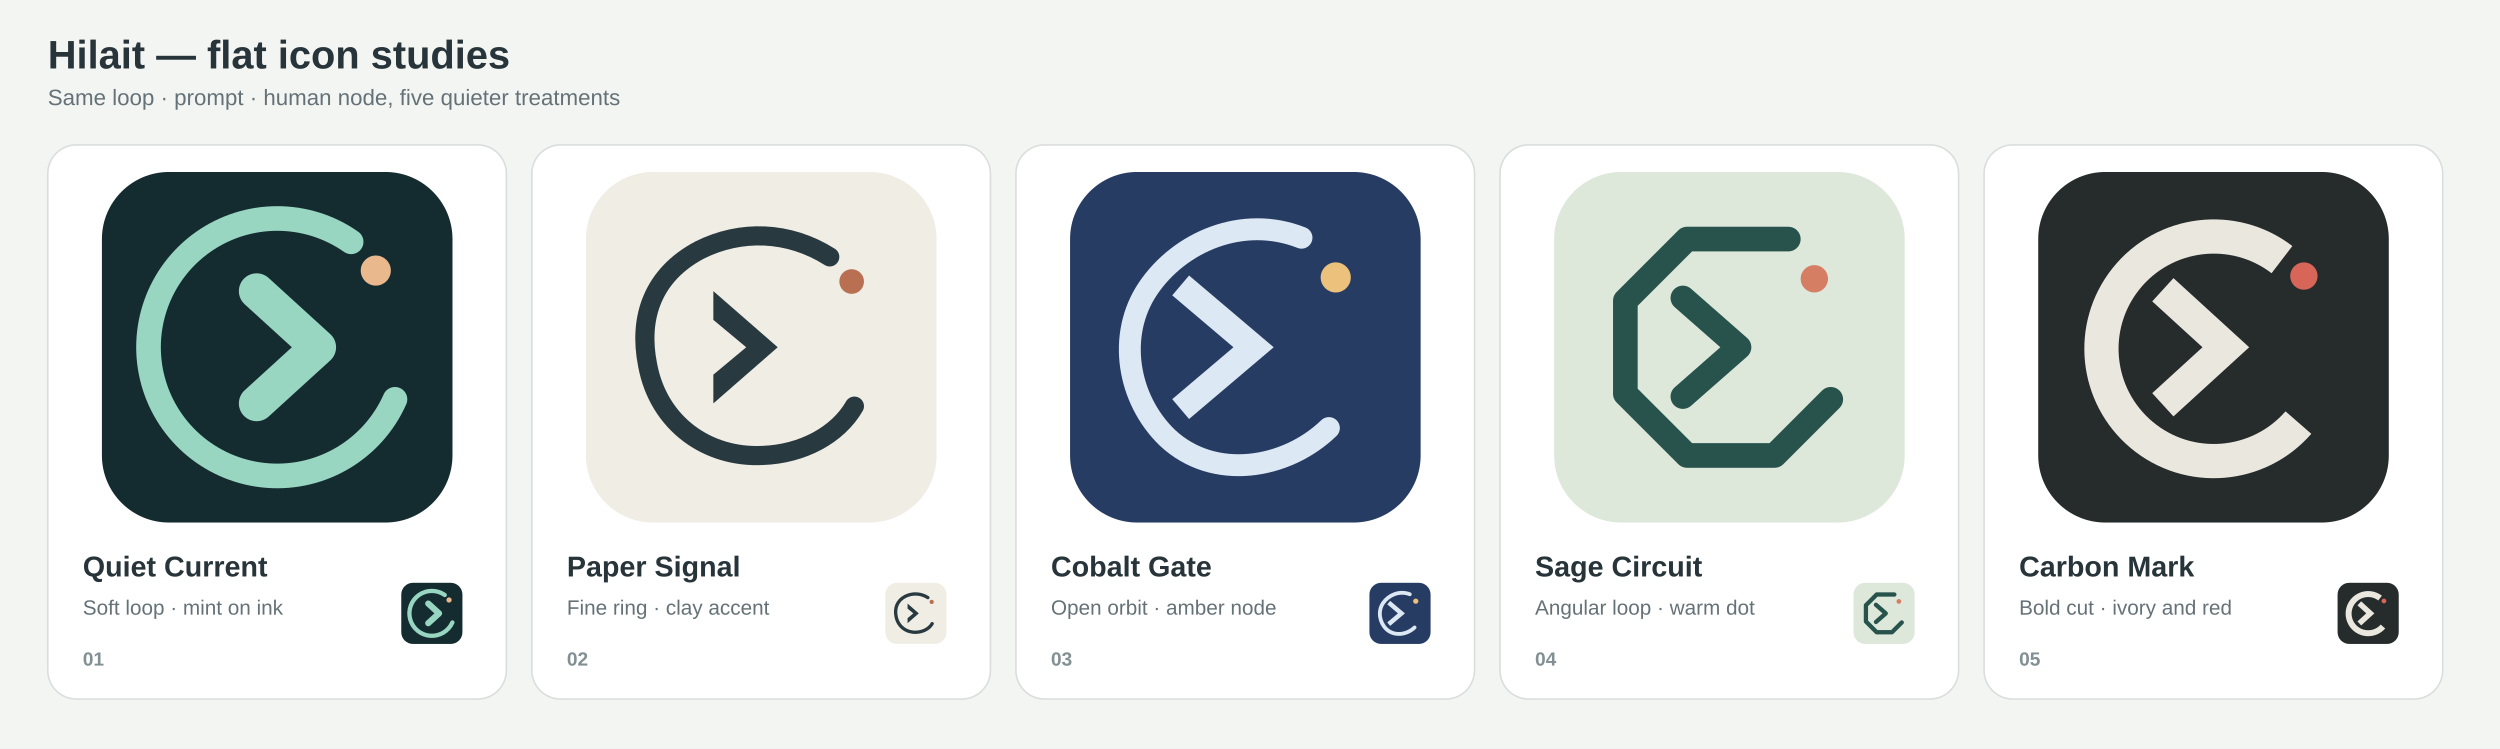
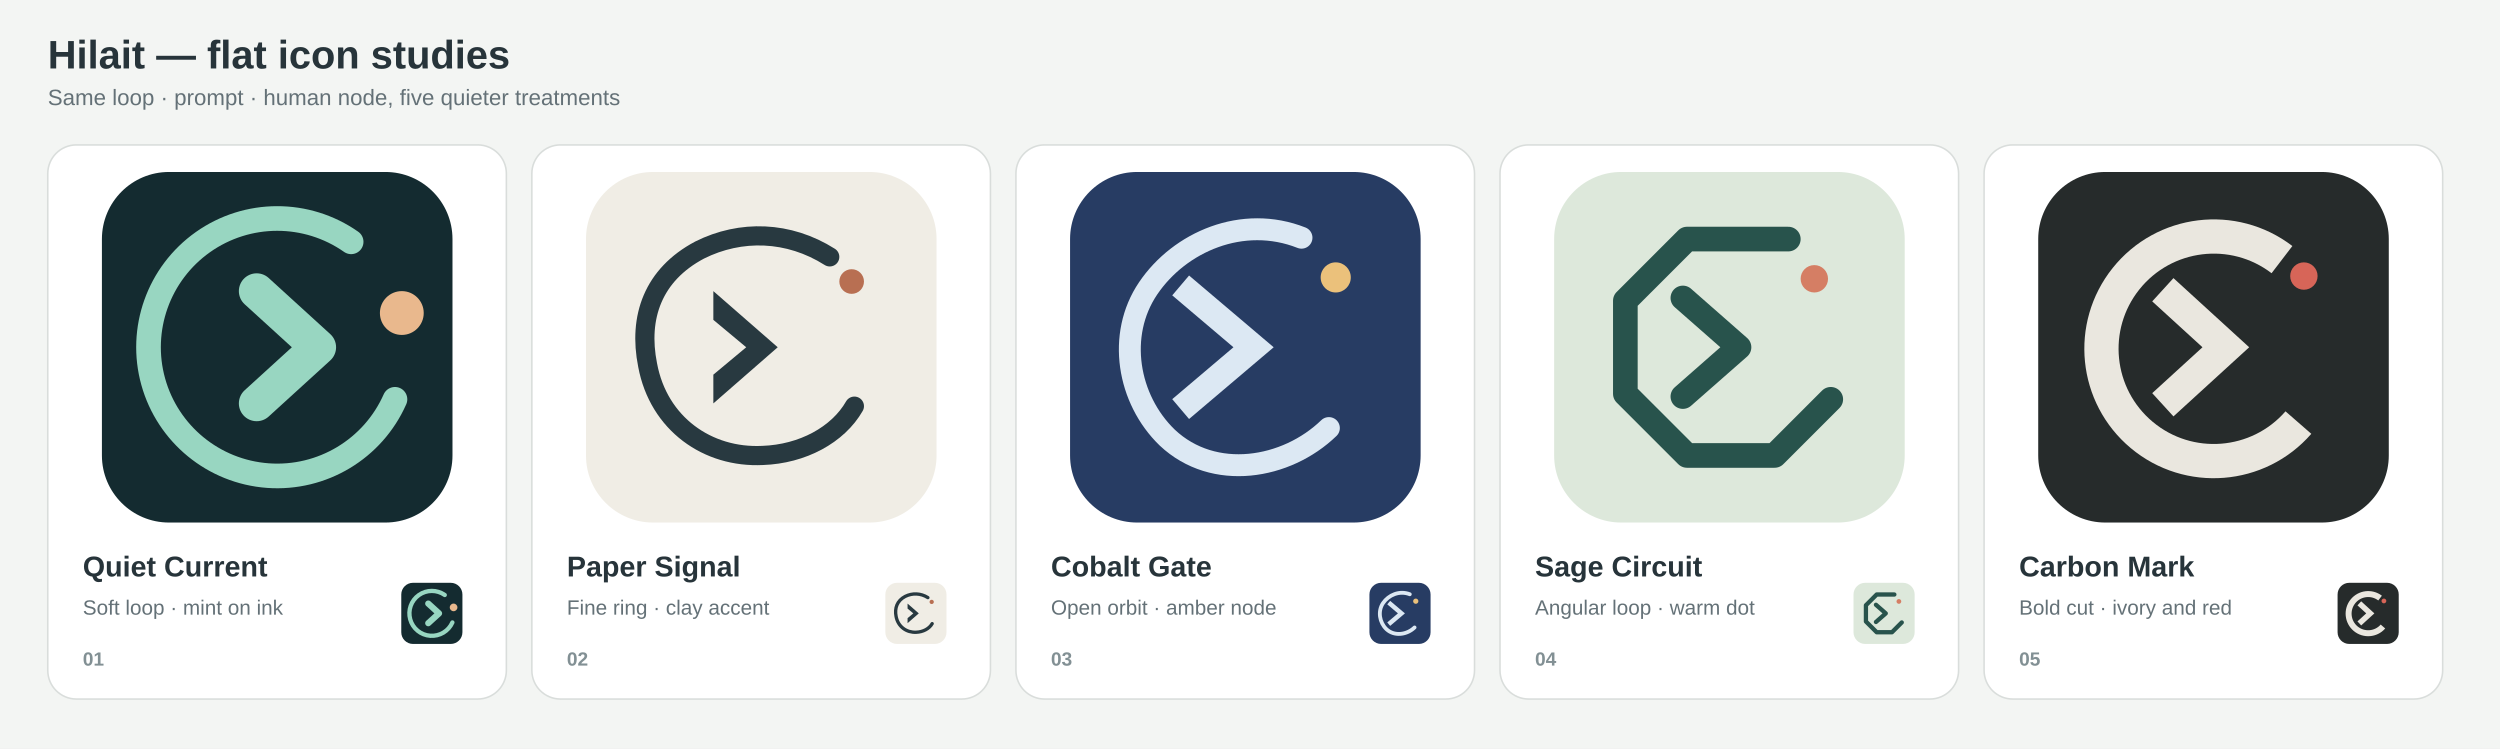
<svg xmlns="http://www.w3.org/2000/svg" width="1570" height="470" viewBox="0 0 1570 470">
  <style>.heading{font:600 25px Arial,sans-serif;fill:#27343A}.sub{font:14px Arial,sans-serif;fill:#647177}.title{font:600 18px Arial,sans-serif;fill:#27343A}.note{font:13px Arial,sans-serif;fill:#647177}.num{font:600 12px Arial,sans-serif;fill:#829094}</style>
  <rect width="1570" height="470" fill="#F3F5F3" />
  <text x="30" y="43" class="heading">Hilait — flat icon studies</text>
  <text x="30" y="66" class="sub">Same loop · prompt · human node, five quieter treatments</text>
  <g transform="translate(30 91)">
    <rect width="288" height="348" rx="18" fill="#FFFFFF" stroke="#D9DDDB" />
    <g transform="translate(34 17) scale(.86)">
      <rect width="256" height="256" rx="49" fill="#142B30" />
      <path d="M182 51 A94 94 0 1 0 214 166" fill="none" stroke="#98D6C1" stroke-width="18" stroke-linecap="round" />
      <path d="M113 87 L158 128 L113 169" fill="none" stroke="#98D6C1" stroke-width="26" stroke-linecap="round" stroke-linejoin="round" />
-       <circle cx="200" cy="72" r="11" fill="#E9B88D" />
+       <circle cx="219" cy="103" r="16" fill="#E9B88D" />
    </g>
    <text x="22" y="271" class="title">Quiet Current</text>
    <text x="22" y="295" class="note">Soft loop · mint on ink</text>
    <g transform="translate(222 275) scale(.15)">
      <rect width="256" height="256" rx="49" fill="#142B30" />
      <path d="M182 51 A94 94 0 1 0 214 166" fill="none" stroke="#98D6C1" stroke-width="18" stroke-linecap="round" />
      <path d="M113 87 L158 128 L113 169" fill="none" stroke="#98D6C1" stroke-width="26" stroke-linecap="round" stroke-linejoin="round" />
-       <circle cx="200" cy="72" r="11" fill="#E9B88D" />
+       <circle cx="219" cy="103" r="16" fill="#E9B88D" />
    </g>
    <text x="22" y="327" class="num">01</text>
  </g>
  <g transform="translate(334 91)">
    <rect width="288" height="348" rx="18" fill="#FFFFFF" stroke="#D9DDDB" />
    <g transform="translate(34 17) scale(.86)">
      <rect width="256" height="256" rx="49" fill="#F0EDE5" />
      <path d="M178 62 C148 43 113 42 83 57 C49 75 38 106 45 141 C53 184 89 209 129 207 C158 206 184 192 196 171" fill="none" stroke="#283940" stroke-width="14" stroke-linecap="round" />
      <path d="M93 87 L140 128 L93 169 L93 148 L117 128 L93 108 Z" fill="#283940" />
      <circle cx="194" cy="80" r="9" fill="#B86F52" />
    </g>
    <text x="22" y="271" class="title">Paper Signal</text>
    <text x="22" y="295" class="note">Fine ring · clay accent</text>
    <g transform="translate(222 275) scale(.15)">
      <rect width="256" height="256" rx="49" fill="#F0EDE5" />
      <path d="M178 62 C148 43 113 42 83 57 C49 75 38 106 45 141 C53 184 89 209 129 207 C158 206 184 192 196 171" fill="none" stroke="#283940" stroke-width="14" stroke-linecap="round" />
      <path d="M93 87 L140 128 L93 169 L93 148 L117 128 L93 108 Z" fill="#283940" />
      <circle cx="194" cy="80" r="9" fill="#B86F52" />
    </g>
    <text x="22" y="327" class="num">02</text>
  </g>
  <g transform="translate(638 91)">
    <rect width="288" height="348" rx="18" fill="#FFFFFF" stroke="#D9DDDB" />
    <g transform="translate(34 17) scale(.86)">
      <rect width="256" height="256" rx="49" fill="#273C63" />
      <path d="M169 48 C126 31 80 51 57 85 C34 119 42 166 71 194 C105 226 158 217 189 187" fill="none" stroke="#DCE8F3" stroke-width="16" stroke-linecap="round" />
      <path d="M88 89 L134 128 L88 167" fill="none" stroke="#DCE8F3" stroke-width="19" stroke-linecap="square" stroke-linejoin="miter" />
      <circle cx="194" cy="77" r="11" fill="#EBC17B" />
    </g>
    <text x="22" y="271" class="title">Cobalt Gate</text>
    <text x="22" y="295" class="note">Open orbit · amber node</text>
    <g transform="translate(222 275) scale(.15)">
      <rect width="256" height="256" rx="49" fill="#273C63" />
      <path d="M169 48 C126 31 80 51 57 85 C34 119 42 166 71 194 C105 226 158 217 189 187" fill="none" stroke="#DCE8F3" stroke-width="16" stroke-linecap="round" />
      <path d="M88 89 L134 128 L88 167" fill="none" stroke="#DCE8F3" stroke-width="19" stroke-linecap="square" stroke-linejoin="miter" />
      <circle cx="194" cy="77" r="11" fill="#EBC17B" />
    </g>
    <text x="22" y="327" class="num">03</text>
  </g>
  <g transform="translate(942 91)">
    <rect width="288" height="348" rx="18" fill="#FFFFFF" stroke="#D9DDDB" />
    <g transform="translate(34 17) scale(.86)">
      <rect width="256" height="256" rx="49" fill="#DDE8DB" />
      <path d="M171 49 H97 L52 94 V162 L97 207 H161 L202 166" fill="none" stroke="#28534C" stroke-width="18" stroke-linecap="round" stroke-linejoin="round" />
      <path d="M94 92 L135 128 L94 164" fill="none" stroke="#28534C" stroke-width="18" stroke-linecap="round" stroke-linejoin="round" />
      <circle cx="190" cy="78" r="10" fill="#D57E64" />
    </g>
    <text x="22" y="271" class="title">Sage Circuit</text>
    <text x="22" y="295" class="note">Angular loop · warm dot</text>
    <g transform="translate(222 275) scale(.15)">
      <rect width="256" height="256" rx="49" fill="#DDE8DB" />
      <path d="M171 49 H97 L52 94 V162 L97 207 H161 L202 166" fill="none" stroke="#28534C" stroke-width="18" stroke-linecap="round" stroke-linejoin="round" />
      <path d="M94 92 L135 128 L94 164" fill="none" stroke="#28534C" stroke-width="18" stroke-linecap="round" stroke-linejoin="round" />
      <circle cx="190" cy="78" r="10" fill="#D57E64" />
    </g>
    <text x="22" y="327" class="num">04</text>
  </g>
  <g transform="translate(1246 91)">
    <rect width="288" height="348" rx="18" fill="#FFFFFF" stroke="#D9DDDB" />
    <g transform="translate(34 17) scale(.86)">
      <rect width="256" height="256" rx="49" fill="#262B2B" />
      <path d="M178 64 A82 82 0 1 0 190 183" fill="none" stroke="#EAE7DF" stroke-width="25" stroke-linecap="butt" />
      <path d="M91 86 L137 128 L91 170" fill="none" stroke="#EAE7DF" stroke-width="23" stroke-linecap="butt" stroke-linejoin="miter" />
      <circle cx="194" cy="76" r="10" fill="#D76558" />
    </g>
    <text x="22" y="271" class="title">Carbon Mark</text>
    <text x="22" y="295" class="note">Bold cut · ivory and red</text>
    <g transform="translate(222 275) scale(.15)">
      <rect width="256" height="256" rx="49" fill="#262B2B" />
      <path d="M178 64 A82 82 0 1 0 190 183" fill="none" stroke="#EAE7DF" stroke-width="25" stroke-linecap="butt" />
      <path d="M91 86 L137 128 L91 170" fill="none" stroke="#EAE7DF" stroke-width="23" stroke-linecap="butt" stroke-linejoin="miter" />
      <circle cx="194" cy="76" r="10" fill="#D76558" />
    </g>
    <text x="22" y="327" class="num">05</text>
  </g>
</svg>
